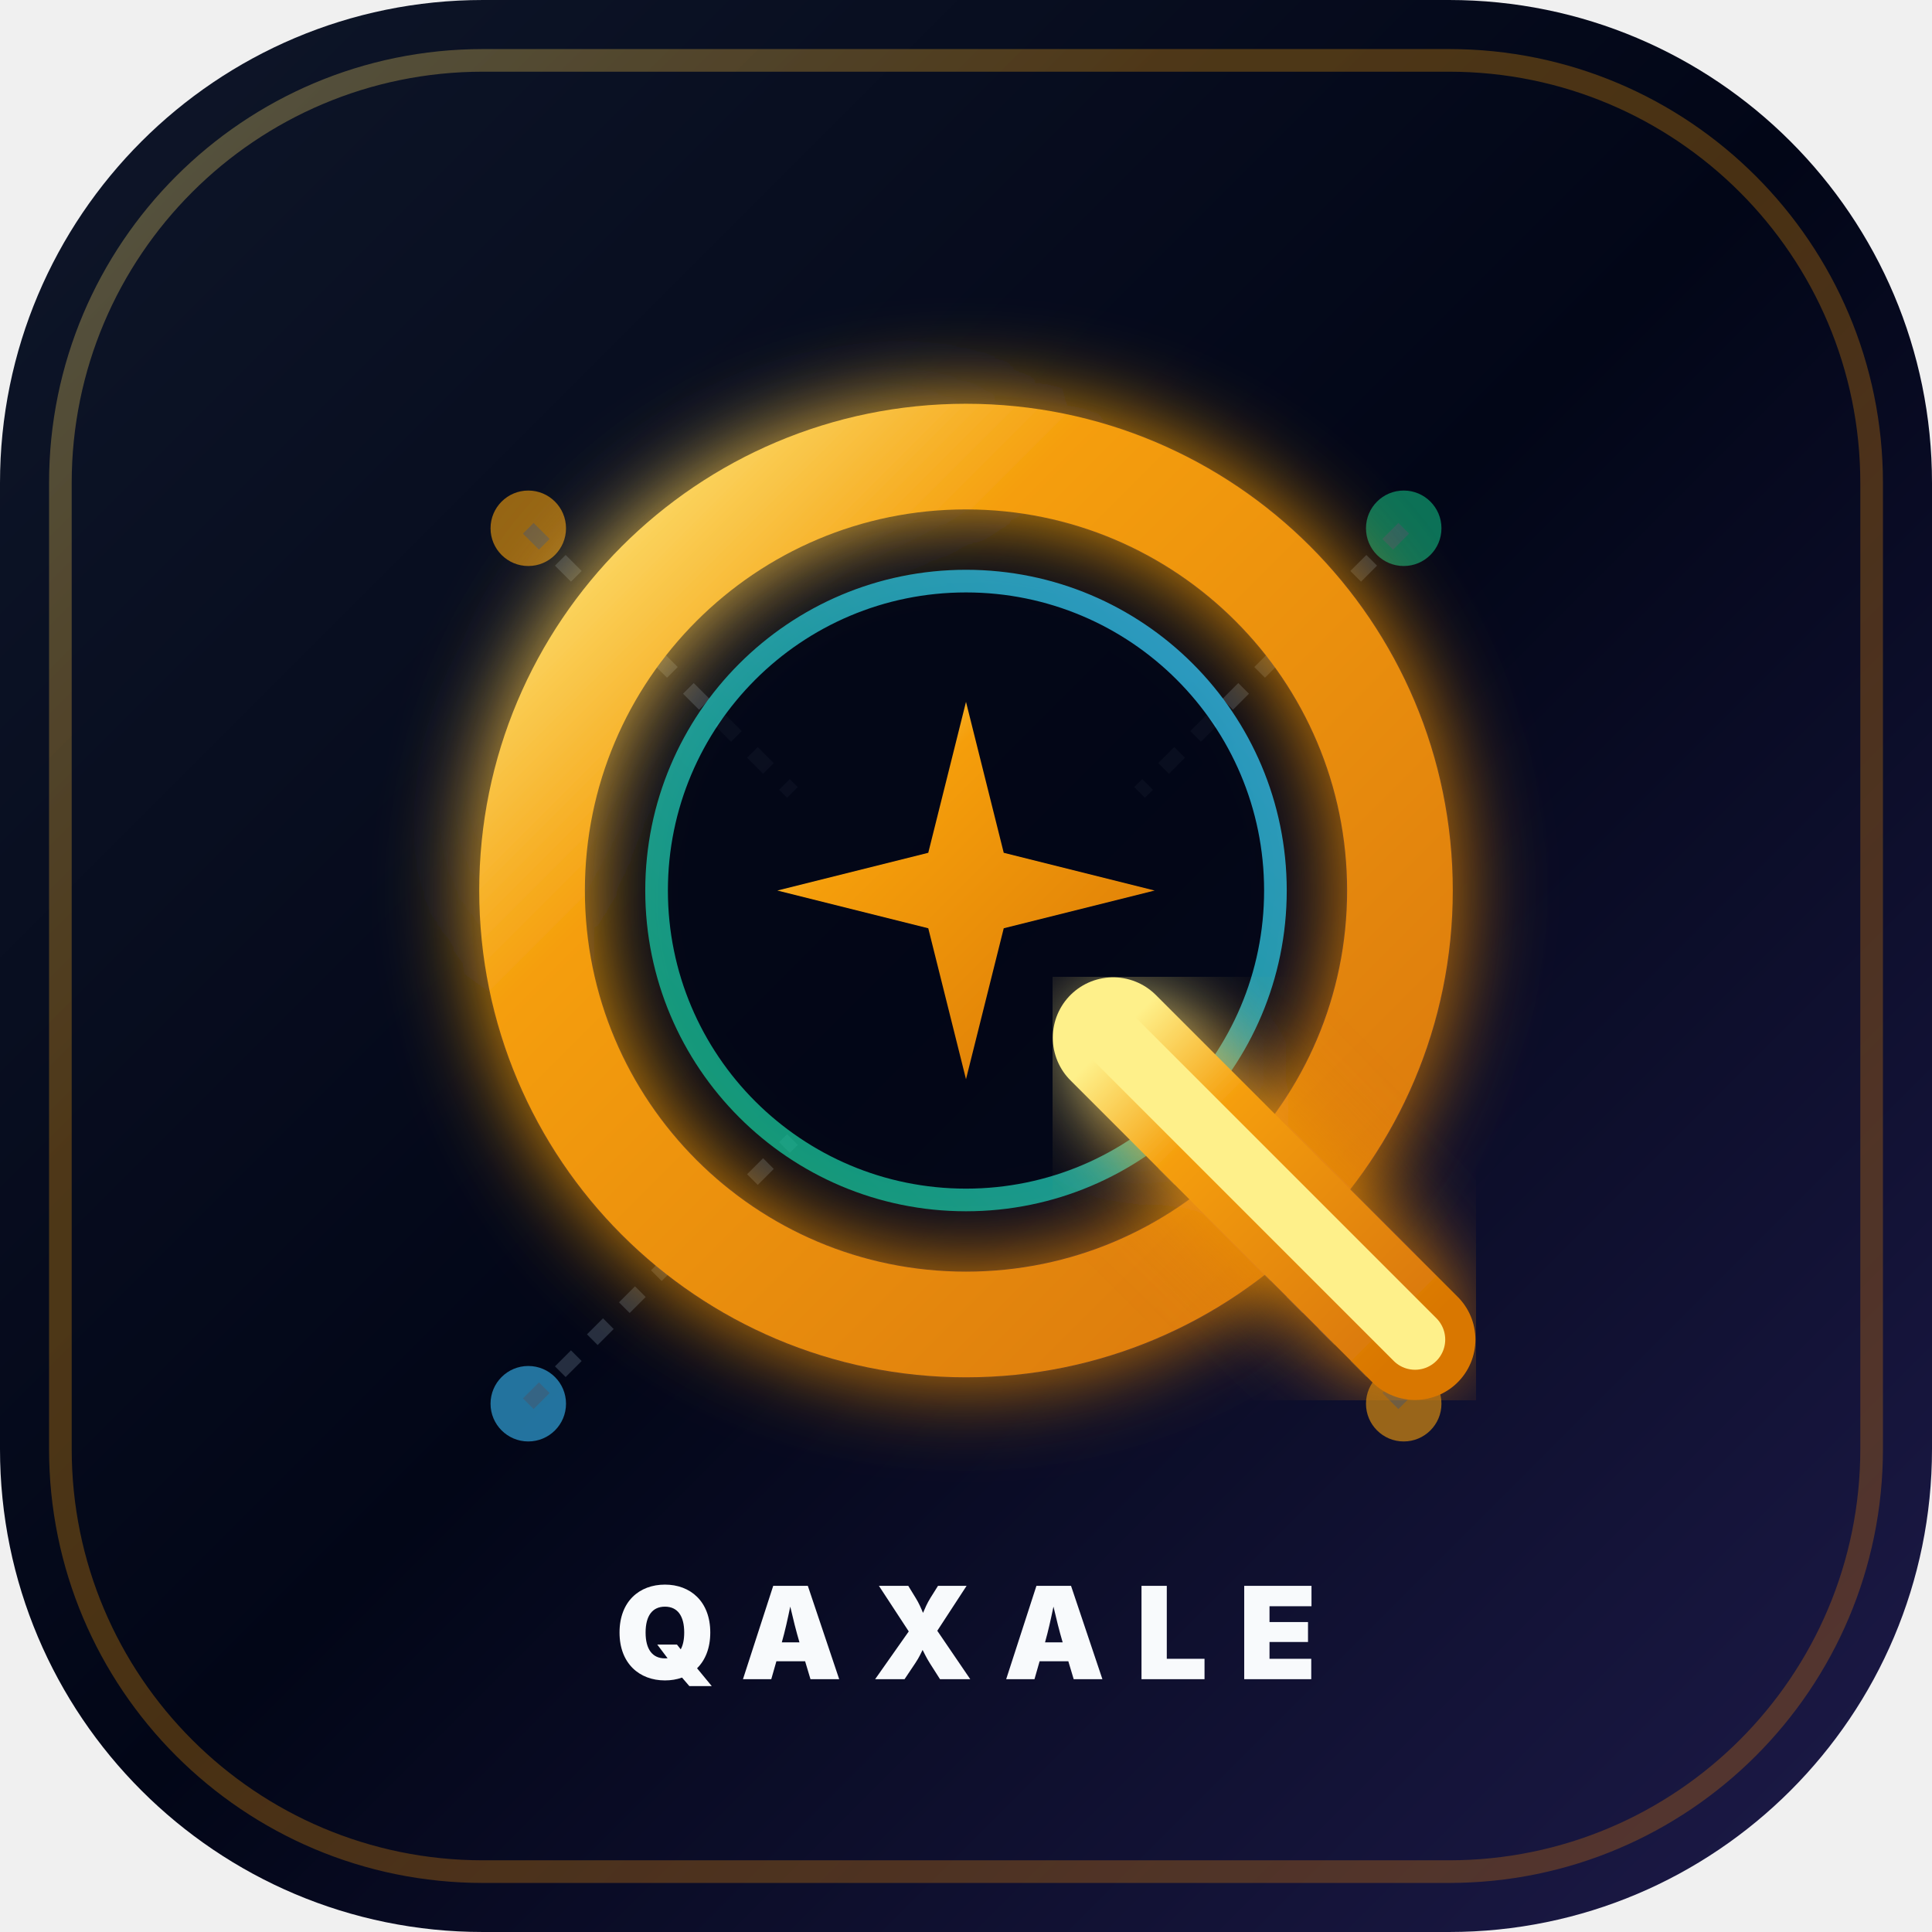
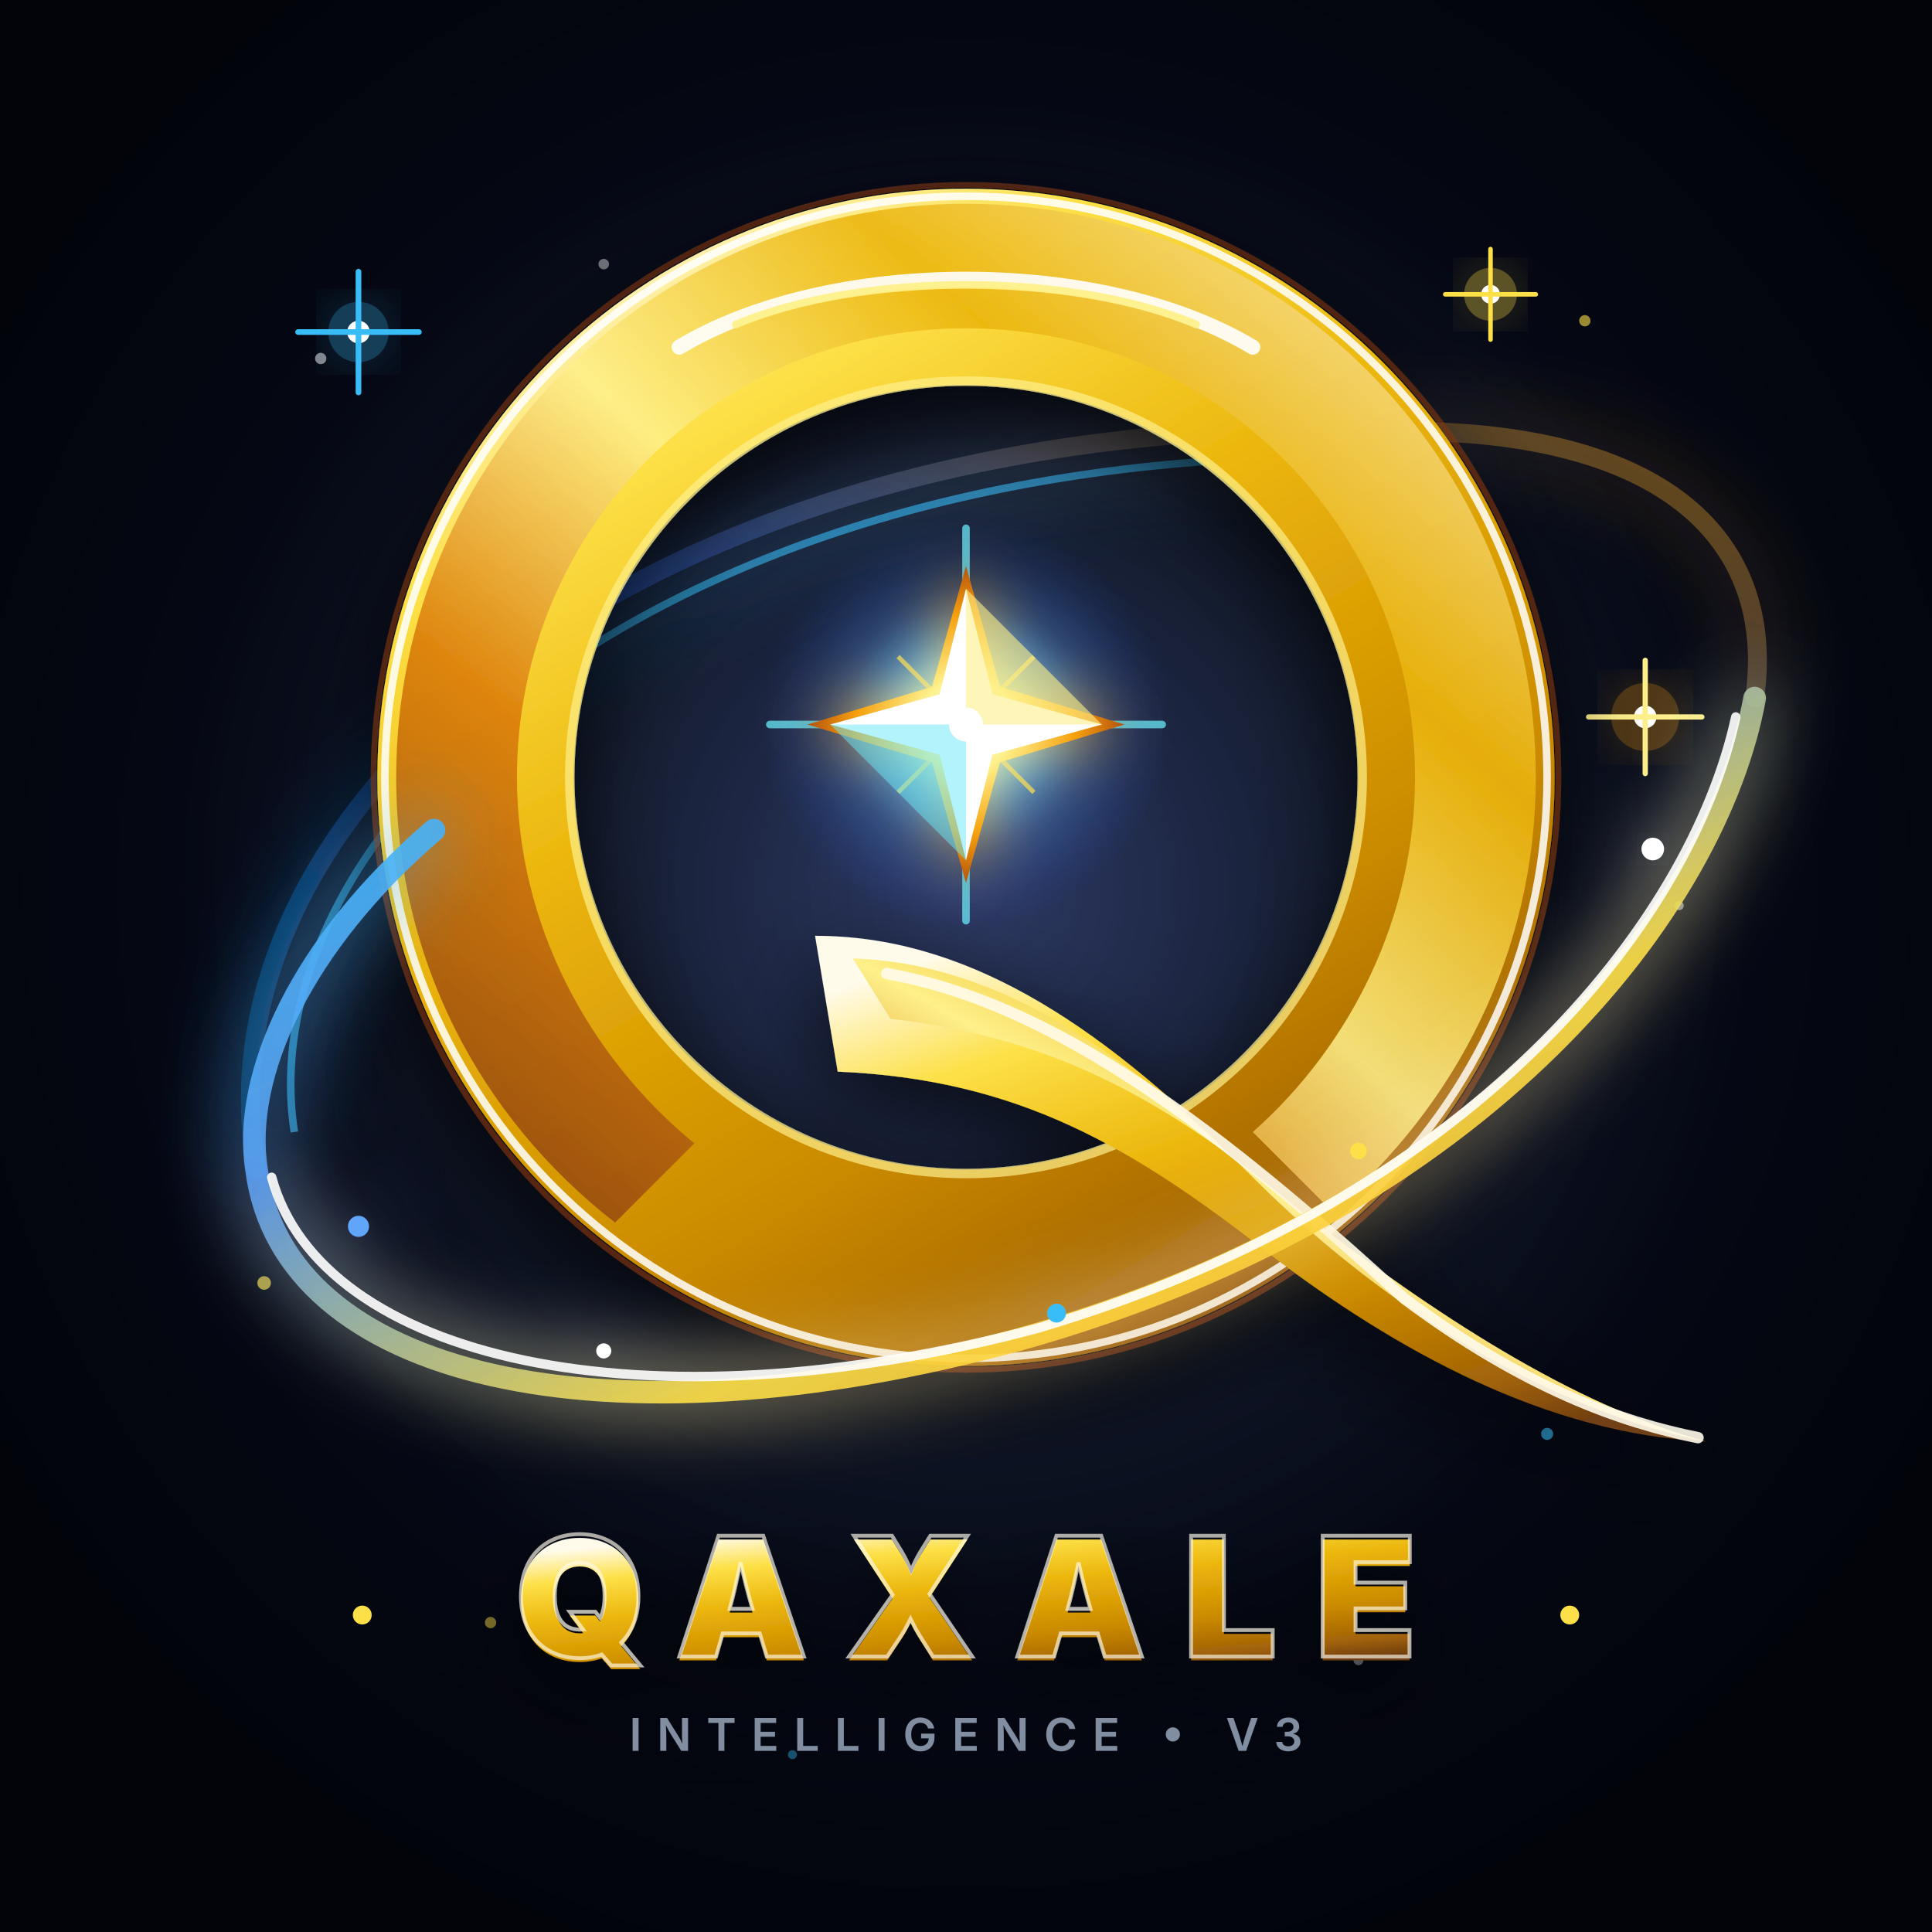
<svg xmlns="http://www.w3.org/2000/svg" viewBox="0 0 512 512" width="512" height="512">
  <defs>
-     <linearGradient id="bgGrad" x1="0%" y1="0%" x2="100%" y2="100%">
-       <stop offset="0%" stop-color="#0f172a" />
-       <stop offset="50%" stop-color="#020617" />
-       <stop offset="100%" stop-color="#1e1b4b" />
+     <radialGradient id="spaceGlow" cx="50%" cy="46%" r="58%">
+       <stop offset="0%" stop-color="#172554" stop-opacity="0.9" />
+       <stop offset="35%" stop-color="#0f172a" stop-opacity="0.98" />
+       <stop offset="70%" stop-color="#050814" stop-opacity="1" />
+       <stop offset="100%" stop-color="#02040a" stop-opacity="1" />
+     </radialGradient>
+     <linearGradient id="goldPrimary" x1="20%" y1="0%" x2="80%" y2="100%">
+       <stop offset="0%" stop-color="#fffbeb" />
+       <stop offset="18%" stop-color="#fde047" />
+       <stop offset="42%" stop-color="#eab308" />
+       <stop offset="70%" stop-color="#ca8a04" />
+       <stop offset="90%" stop-color="#a16207" />
+       <stop offset="100%" stop-color="#713f12" />
    </linearGradient>
-     <linearGradient id="goldGrad" x1="0%" y1="0%" x2="100%" y2="100%">
-       <stop offset="0%" stop-color="#fef08a" />
-       <stop offset="30%" stop-color="#f59e0b" />
-       <stop offset="100%" stop-color="#d97706" />
+     <linearGradient id="goldHighlight" x1="0%" y1="0%" x2="100%" y2="0%">
+       <stop offset="0%" stop-color="#ffffff" stop-opacity="0.9" />
+       <stop offset="50%" stop-color="#fef08a" stop-opacity="0.6" />
+       <stop offset="100%" stop-color="#d97706" stop-opacity="0.1" />
    </linearGradient>
-     <linearGradient id="accentGrad" x1="0%" y1="100%" x2="100%" y2="0%">
-       <stop offset="0%" stop-color="#10b981" />
-       <stop offset="100%" stop-color="#38bdf8" />
+     <linearGradient id="goldShine" x1="0%" y1="100%" x2="100%" y2="0%">
+       <stop offset="0%" stop-color="#78350f" />
+       <stop offset="30%" stop-color="#d97706" />
+       <stop offset="50%" stop-color="#fef08a" />
+       <stop offset="70%" stop-color="#eab308" />
+       <stop offset="100%" stop-color="#fffbeb" />
    </linearGradient>
-     <filter id="glow" x="-20%" y="-20%" width="140%" height="140%">
-       <feGaussianBlur stdDeviation="12" result="blur" />
+     <linearGradient id="orbitGrad" x1="0%" y1="0%" x2="100%" y2="100%">
+       <stop offset="0%" stop-color="#38bdf8" stop-opacity="0.95" />
+       <stop offset="35%" stop-color="#60a5fa" stop-opacity="0.85" />
+       <stop offset="65%" stop-color="#fde047" stop-opacity="0.9" />
+       <stop offset="100%" stop-color="#f59e0b" stop-opacity="0.95" />
+     </linearGradient>
+     <linearGradient id="orbitBackGrad" x1="0%" y1="100%" x2="100%" y2="0%">
+       <stop offset="0%" stop-color="#0284c7" stop-opacity="0.4" />
+       <stop offset="50%" stop-color="#2563eb" stop-opacity="0.6" />
+       <stop offset="100%" stop-color="#f59e0b" stop-opacity="0.5" />
+     </linearGradient>
+     <radialGradient id="starGlow" cx="50%" cy="50%" r="50%">
+       <stop offset="0%" stop-color="#ffffff" />
+       <stop offset="25%" stop-color="#38bdf8" stop-opacity="0.9" />
+       <stop offset="60%" stop-color="#60a5fa" stop-opacity="0.3" />
+       <stop offset="100%" stop-color="#1d4ed8" stop-opacity="0" />
+     </radialGradient>
+     <radialGradient id="starCoreGold" cx="50%" cy="50%" r="50%">
+       <stop offset="0%" stop-color="#ffffff" />
+       <stop offset="30%" stop-color="#fef08a" />
+       <stop offset="70%" stop-color="#f59e0b" />
+       <stop offset="100%" stop-color="#b45309" />
+     </radialGradient>
+     <filter id="softGlow" x="-20%" y="-20%" width="140%" height="140%">
+       <feGaussianBlur stdDeviation="8" result="blur" />
      <feComposite in="SourceGraphic" in2="blur" operator="over" />
    </filter>
+     <filter id="orbitGlow" x="-30%" y="-30%" width="160%" height="160%">
+       <feGaussianBlur stdDeviation="10" result="blur" />
+       <feMerge>
+         <feMergeNode in="blur" />
+         <feMergeNode in="SourceGraphic" />
+       </feMerge>
+     </filter>
+     <filter id="goldDropShadow" x="-15%" y="-15%" width="130%" height="130%">
+       <feDropShadow dx="0" dy="8" stdDeviation="12" flood-color="#000000" flood-opacity="0.75" />
+     </filter>
  </defs>
-   <rect width="512" height="512" rx="128" fill="url(#bgGrad)" />
-   <rect x="16" y="16" width="480" height="480" rx="112" fill="none" stroke="url(#goldGrad)" stroke-width="6" stroke-opacity="0.3" />
-   <circle cx="140" cy="140" r="10" fill="#f59e0b" opacity="0.6" />
-   <circle cx="372" cy="140" r="10" fill="#10b981" opacity="0.6" />
-   <circle cx="140" cy="372" r="10" fill="#38bdf8" opacity="0.6" />
-   <circle cx="372" cy="372" r="10" fill="#f59e0b" opacity="0.6" />
-   <path d="M 140 140 L 210 210 M 372 140 L 302 210 M 140 372 L 210 302 M 372 372 L 302 302" stroke="#475569" stroke-width="4" stroke-dasharray="6,6" opacity="0.5" />
-   <circle cx="256" cy="236" r="115" fill="none" stroke="url(#goldGrad)" stroke-width="28" stroke-linecap="round" filter="url(#glow)" />
-   <circle cx="256" cy="236" r="82" fill="#020617" stroke="url(#accentGrad)" stroke-width="6" opacity="0.8" />
-   <path d="M 295 275 L 375 355" stroke="url(#goldGrad)" stroke-width="32" stroke-linecap="round" filter="url(#glow)" />
-   <path d="M 295 275 L 375 355" stroke="#fef08a" stroke-width="16" stroke-linecap="round" />
-   <polygon points="256,186 266,226 306,236 266,246 256,286 246,246 206,236 246,226" fill="url(#goldGrad)" />
-   <text x="256" y="445" font-family="system-ui, -apple-system, sans-serif" font-size="34" font-weight="900" fill="#f8fafc" text-anchor="middle" letter-spacing="8">QAXALE</text>
+   <rect width="512" height="512" fill="url(#spaceGlow)" />
+   <g opacity="0.85">
+     <circle cx="85" cy="95" r="1.5" fill="#ffffff" opacity="0.6" />
+     <circle cx="110" cy="210" r="1.2" fill="#38bdf8" opacity="0.7" />
+     <circle cx="70" cy="340" r="1.8" fill="#fde047" opacity="0.8" />
+     <circle cx="160" cy="70" r="1.4" fill="#ffffff" opacity="0.5" />
+     <circle cx="420" cy="85" r="1.5" fill="#fde047" opacity="0.7" />
+     <circle cx="445" cy="240" r="1.2" fill="#ffffff" opacity="0.6" />
+     <circle cx="410" cy="380" r="1.6" fill="#38bdf8" opacity="0.8" />
+     <circle cx="360" cy="440" r="1.3" fill="#ffffff" opacity="0.5" />
+     <circle cx="130" cy="430" r="1.5" fill="#fde047" opacity="0.6" />
+     <circle cx="210" cy="465" r="1.2" fill="#38bdf8" opacity="0.5" />
+   </g>
+   <g transform="translate(95, 88)">
+     <circle cx="0" cy="0" r="8" fill="#38bdf8" opacity="0.3" filter="url(#softGlow)" />
+     <circle cx="0" cy="0" r="3" fill="#ffffff" />
+     <line x1="-16" y1="0" x2="16" y2="0" stroke="#38bdf8" stroke-width="1.5" stroke-linecap="round" />
+     <line x1="0" y1="-16" x2="0" y2="16" stroke="#38bdf8" stroke-width="1.5" stroke-linecap="round" />
+   </g>
+   <g transform="translate(395, 78)">
+     <circle cx="0" cy="0" r="7" fill="#fde047" opacity="0.35" filter="url(#softGlow)" />
+     <circle cx="0" cy="0" r="2.5" fill="#ffffff" />
+     <line x1="-12" y1="0" x2="12" y2="0" stroke="#fde047" stroke-width="1.2" stroke-linecap="round" />
+     <line x1="0" y1="-12" x2="0" y2="12" stroke="#fde047" stroke-width="1.2" stroke-linecap="round" />
+   </g>
+   <g transform="translate(436, 190)">
+     <circle cx="0" cy="0" r="9" fill="#f59e0b" opacity="0.3" filter="url(#softGlow)" />
+     <circle cx="0" cy="0" r="3" fill="#ffffff" />
+     <line x1="-15" y1="0" x2="15" y2="0" stroke="#fef08a" stroke-width="1.4" stroke-linecap="round" />
+     <line x1="0" y1="-15" x2="0" y2="15" stroke="#fef08a" stroke-width="1.4" stroke-linecap="round" />
+   </g>
+   <g transform="translate(125, 275)">
+     <circle cx="0" cy="0" r="5" fill="#38bdf8" opacity="0.25" />
+     <circle cx="0" cy="0" r="1.8" fill="#ffffff" />
+     <line x1="-8" y1="0" x2="8" y2="0" stroke="#38bdf8" stroke-width="1" />
+     <line x1="0" y1="-8" x2="0" y2="8" stroke="#38bdf8" stroke-width="1" />
+   </g>
+   <g filter="url(#orbitGlow)">
+     <path d="M 68 310 C 50 210, 180 100, 390 115 C 450 120, 470 150, 465 185" fill="none" stroke="url(#orbitBackGrad)" stroke-width="5" stroke-linecap="round" stroke-dasharray="800" stroke-dashoffset="0" opacity="0.75" />
+     <path d="M 78 300 C 65 215, 185 110, 385 122" fill="none" stroke="#38bdf8" stroke-width="2" opacity="0.6" />
+   </g>
+   <g filter="url(#goldDropShadow)">
+     <path d="M 256 50              C 342 50, 412 120, 412 206              C 412 292, 342 362, 256 362              C 170 362, 100 292, 100 206              C 100 120, 170 50, 256 50 Z              M 256 102              C 198 102, 152 148, 152 206              C 152 264, 198 310, 256 310              C 314 310, 360 264, 360 206              C 360 148, 314 102, 256 102 Z" fill="url(#goldPrimary)" />
+     <path d="M 256 54              C 339 54, 407 122, 407 206              C 407 252, 386 293, 353 321              L 332 300              C 358 277, 375 243, 375 206              C 375 140, 322 87, 256 87              C 190 87, 137 140, 137 206              C 137 245, 156 280, 184 303              L 163 324              C 127 296, 105 254, 105 206              C 105 122, 173 54, 256 54 Z" fill="url(#goldShine)" opacity="0.85" />
+     <circle cx="256" cy="206" r="105" fill="none" stroke="#fef08a" stroke-width="2.5" opacity="0.7" />
+     <circle cx="256" cy="206" r="154" fill="none" stroke="#ffffff" stroke-width="2" opacity="0.85" />
+     <circle cx="256" cy="206" r="157" fill="none" stroke="#78350f" stroke-width="1.5" opacity="0.6" />
+     <path d="M 180 92 C 220 68, 292 68, 332 92" fill="none" stroke="#ffffff" stroke-width="4" stroke-linecap="round" opacity="0.9" />
+     <path d="M 195 86 C 228 72, 284 72, 317 86" fill="none" stroke="#fef08a" stroke-width="2" stroke-linecap="round" opacity="0.95" />
+     <path d="M 216 248              C 255 248, 290 270, 328 308              C 362 342, 406 370, 452 382              C 410 380, 370 358, 336 332              C 300 304, 270 286, 222 284              Z" fill="url(#goldPrimary)" />
+     <path d="M 226 254              C 260 255, 294 274, 332 312              C 368 348, 412 374, 452 382              C 416 372, 380 348, 346 322              C 310 292, 280 275, 236 270              Z" fill="url(#goldShine)" />
+     <path d="M 235 258 C 280 266, 324 300, 372 344 C 404 368, 430 377, 450 381" fill="none" stroke="#fffbeb" stroke-width="3" stroke-linecap="round" opacity="0.9" />
+   </g>
+   <g filter="url(#orbitGlow)">
+     <path d="M 465 185              C 455 240, 395 320, 270 355              C 160 385, 75 365, 68 310              C 64 285, 80 250, 115 220" fill="none" stroke="url(#orbitGrad)" stroke-width="6" stroke-linecap="round" />
+     <path d="M 460 190              C 448 245, 390 318, 275 352              C 170 380, 85 360, 72 312" fill="none" stroke="#ffffff" stroke-width="2.5" stroke-linecap="round" opacity="0.9" />
+     <circle cx="438" cy="225" r="3" fill="#ffffff" filter="url(#softGlow)" />
+     <circle cx="360" cy="305" r="2.2" fill="#fde047" />
+     <circle cx="280" cy="348" r="2.5" fill="#38bdf8" />
+     <circle cx="160" cy="358" r="2" fill="#ffffff" />
+     <circle cx="95" cy="325" r="2.8" fill="#60a5fa" filter="url(#softGlow)" />
+   </g>
+   <g transform="translate(256, 192)">
+     <circle cx="0" cy="0" r="54" fill="url(#starGlow)" opacity="0.95" />
+     <circle cx="0" cy="0" r="28" fill="url(#starGlow)" opacity="0.85" />
+     <path d="M -52 0 L 52 0" stroke="#67e8f9" stroke-width="2" stroke-linecap="round" opacity="0.75" />
+     <path d="M 0 -52 L 0 52" stroke="#67e8f9" stroke-width="2" stroke-linecap="round" opacity="0.75" />
+     <path d="M -30 0 L 30 0" stroke="#ffffff" stroke-width="3" stroke-linecap="round" />
+     <path d="M 0 -30 L 0 30" stroke="#ffffff" stroke-width="3" stroke-linecap="round" />
+     <path d="M -18 -18 L 18 18 M -18 18 L 18 -18" stroke="#fde047" stroke-width="1.2" opacity="0.7" />
+     <polygon points="0,-42 9,-10 42,0 9,10 0,42 -9,10 -42,0 -9,-10" fill="url(#starCoreGold)" filter="url(#softGlow)" />
+     <polygon points="0,-36 7,-8 36,0 7,8 0,36 -7,8 -36,0 -7,-8" fill="#ffffff" />
+     <polygon points="0,-36 0,0 36,0" fill="#fef08a" opacity="0.6" />
+     <polygon points="0,36 0,0 -36,0" fill="#67e8f9" opacity="0.5" />
+     <circle cx="0" cy="0" r="4.5" fill="#ffffff" />
+   </g>
+   <g transform="translate(256, 440)" filter="url(#goldDropShadow)">
+     <text x="0" y="0" font-family="'Plus Jakarta Sans', system-ui, -apple-system, sans-serif" font-size="44" font-weight="900" letter-spacing="10" text-anchor="middle" fill="url(#goldPrimary)">
+       QAXALE
+     </text>
+     <text x="0" y="-1" font-family="'Plus Jakarta Sans', system-ui, -apple-system, sans-serif" font-size="44" font-weight="900" letter-spacing="10" text-anchor="middle" fill="none" stroke="#fffbeb" stroke-width="1" opacity="0.65">
+       QAXALE
+     </text>
+     <line x1="-155" y1="-12" x2="-115" y2="-12" stroke="url(#goldPrimary)" stroke-width="2.5" stroke-linecap="round" />
+     <circle cx="-160" cy="-12" r="2.5" fill="#fde047" />
+     <line x1="115" y1="-12" x2="155" y2="-12" stroke="url(#goldPrimary)" stroke-width="2.5" stroke-linecap="round" />
+     <circle cx="160" cy="-12" r="2.5" fill="#fde047" />
+     <text x="0" y="24" font-family="'Plus Jakarta Sans', system-ui, -apple-system, sans-serif" font-size="12" font-weight="600" letter-spacing="4" text-anchor="middle" fill="#94a3b8" opacity="0.85">
+       INTELLIGENCE • V3
+     </text>
+   </g>
</svg>
